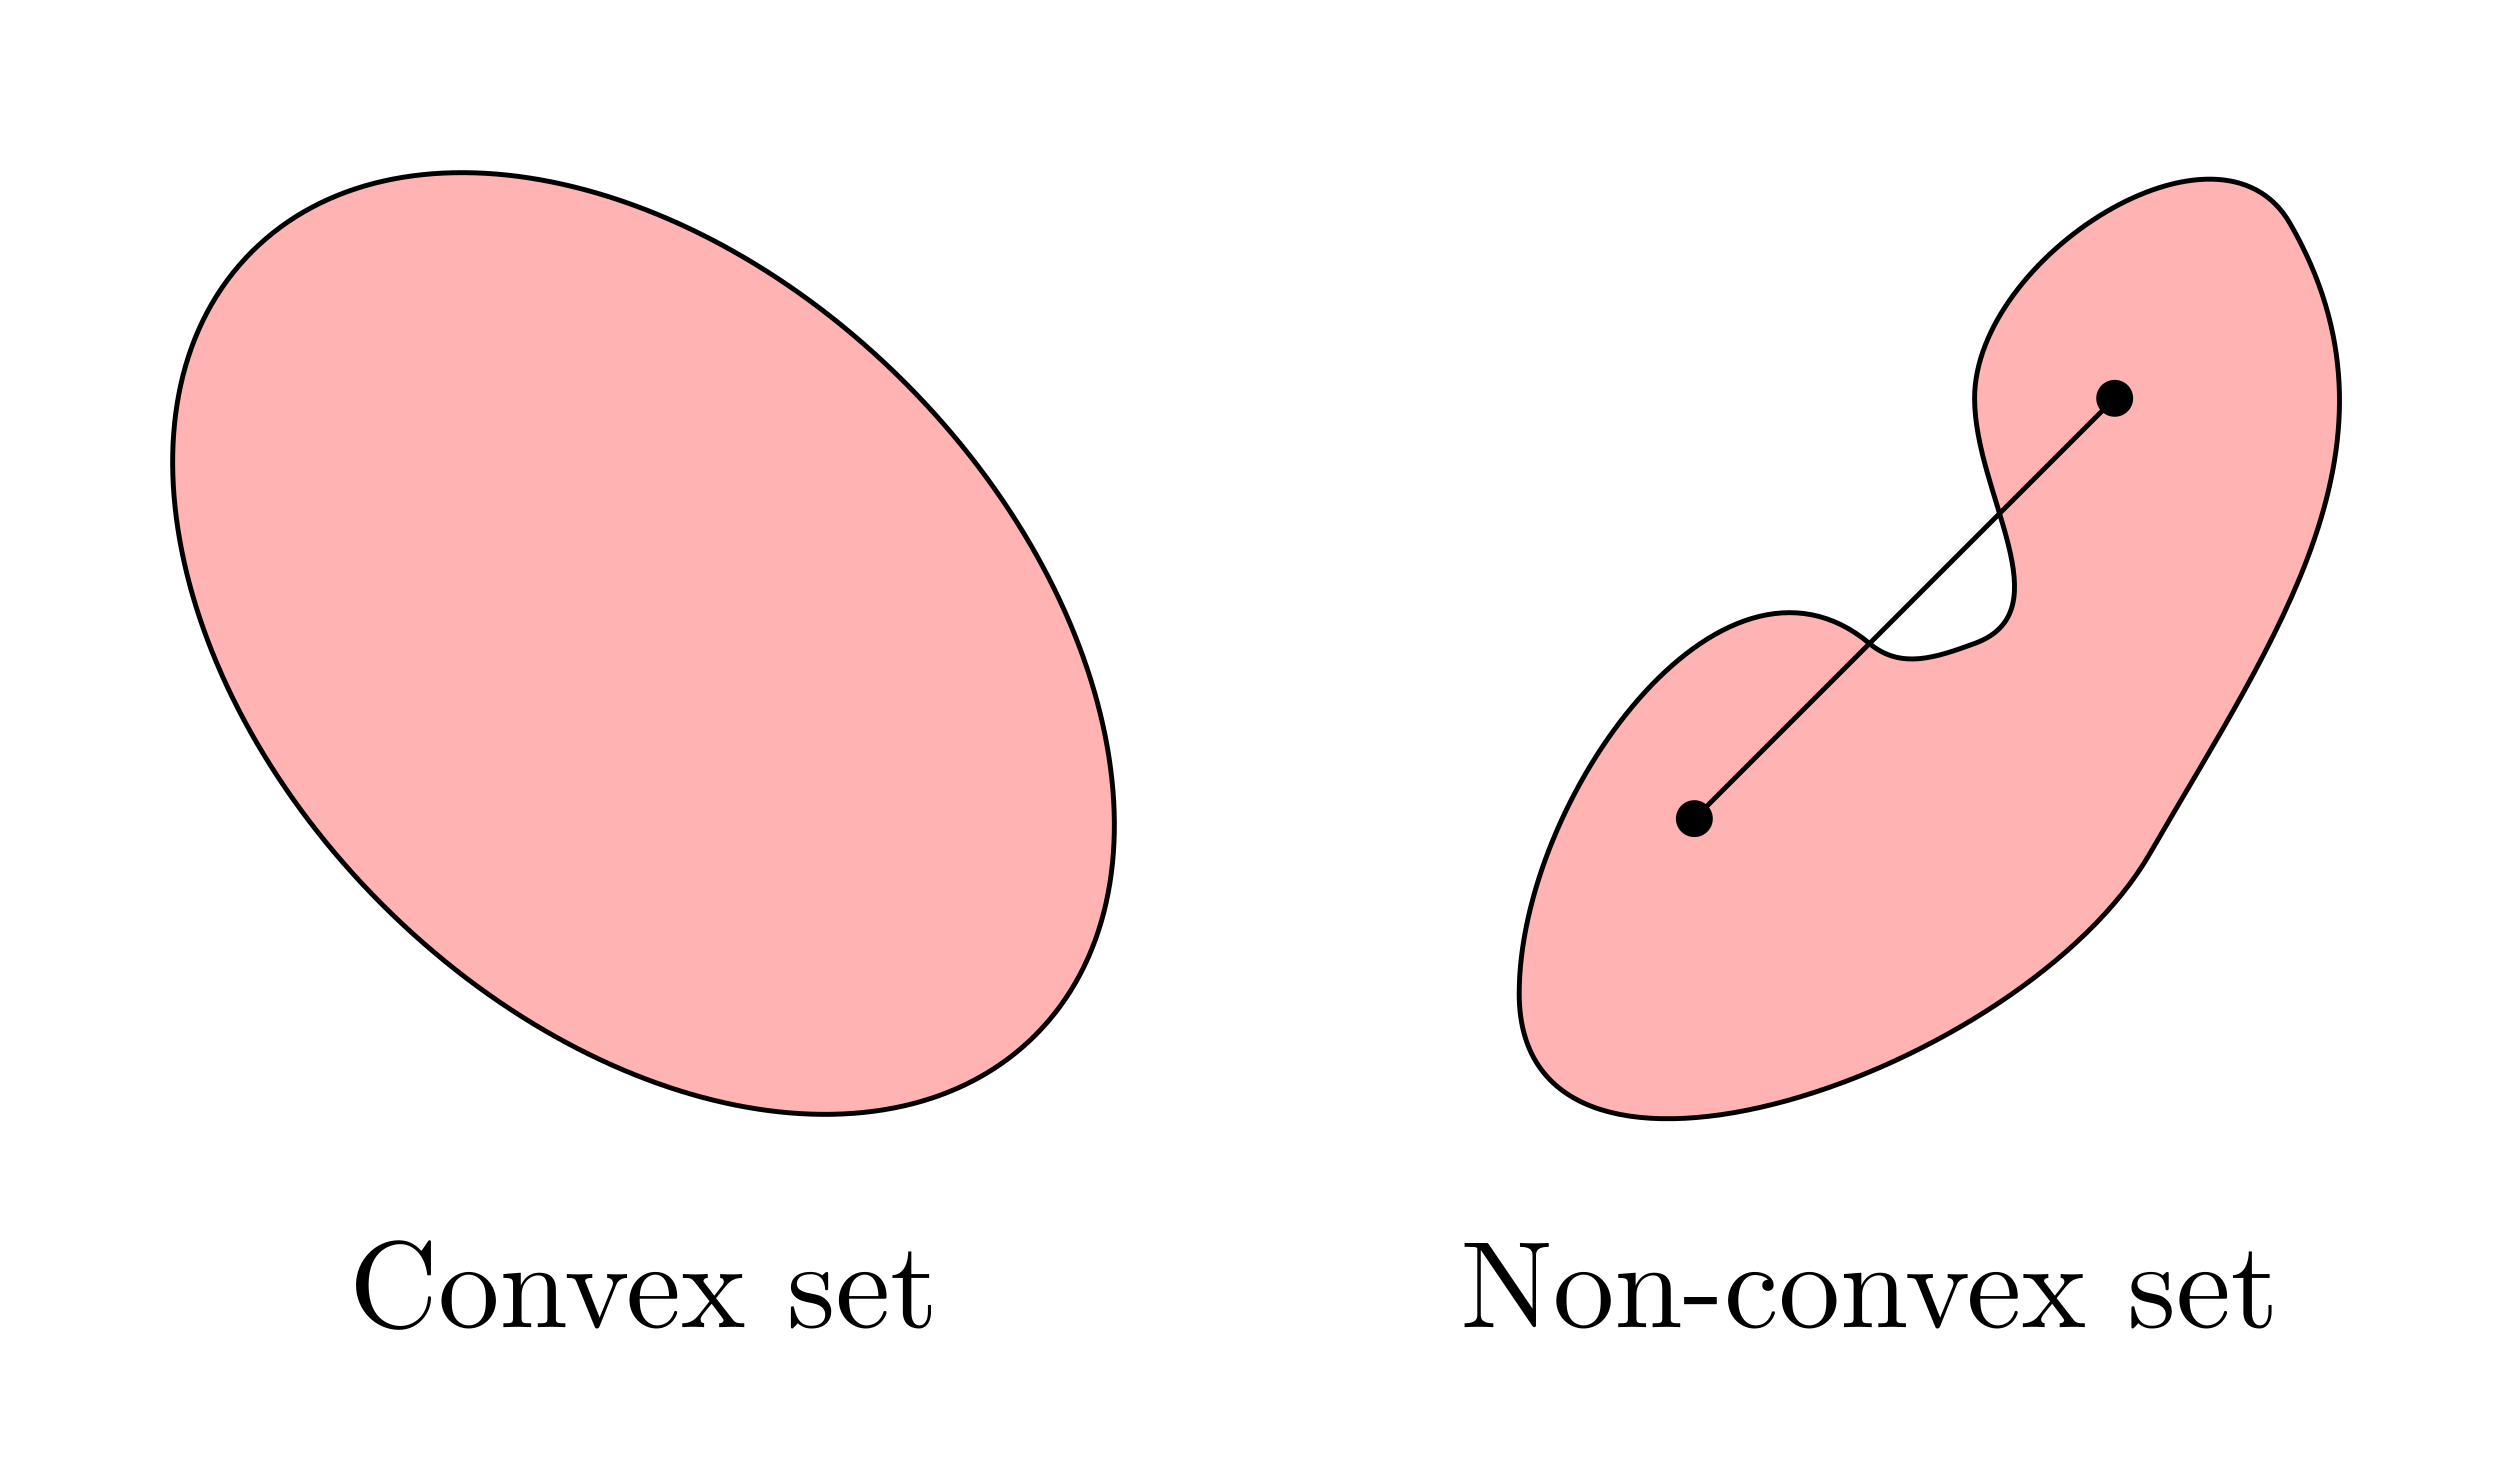
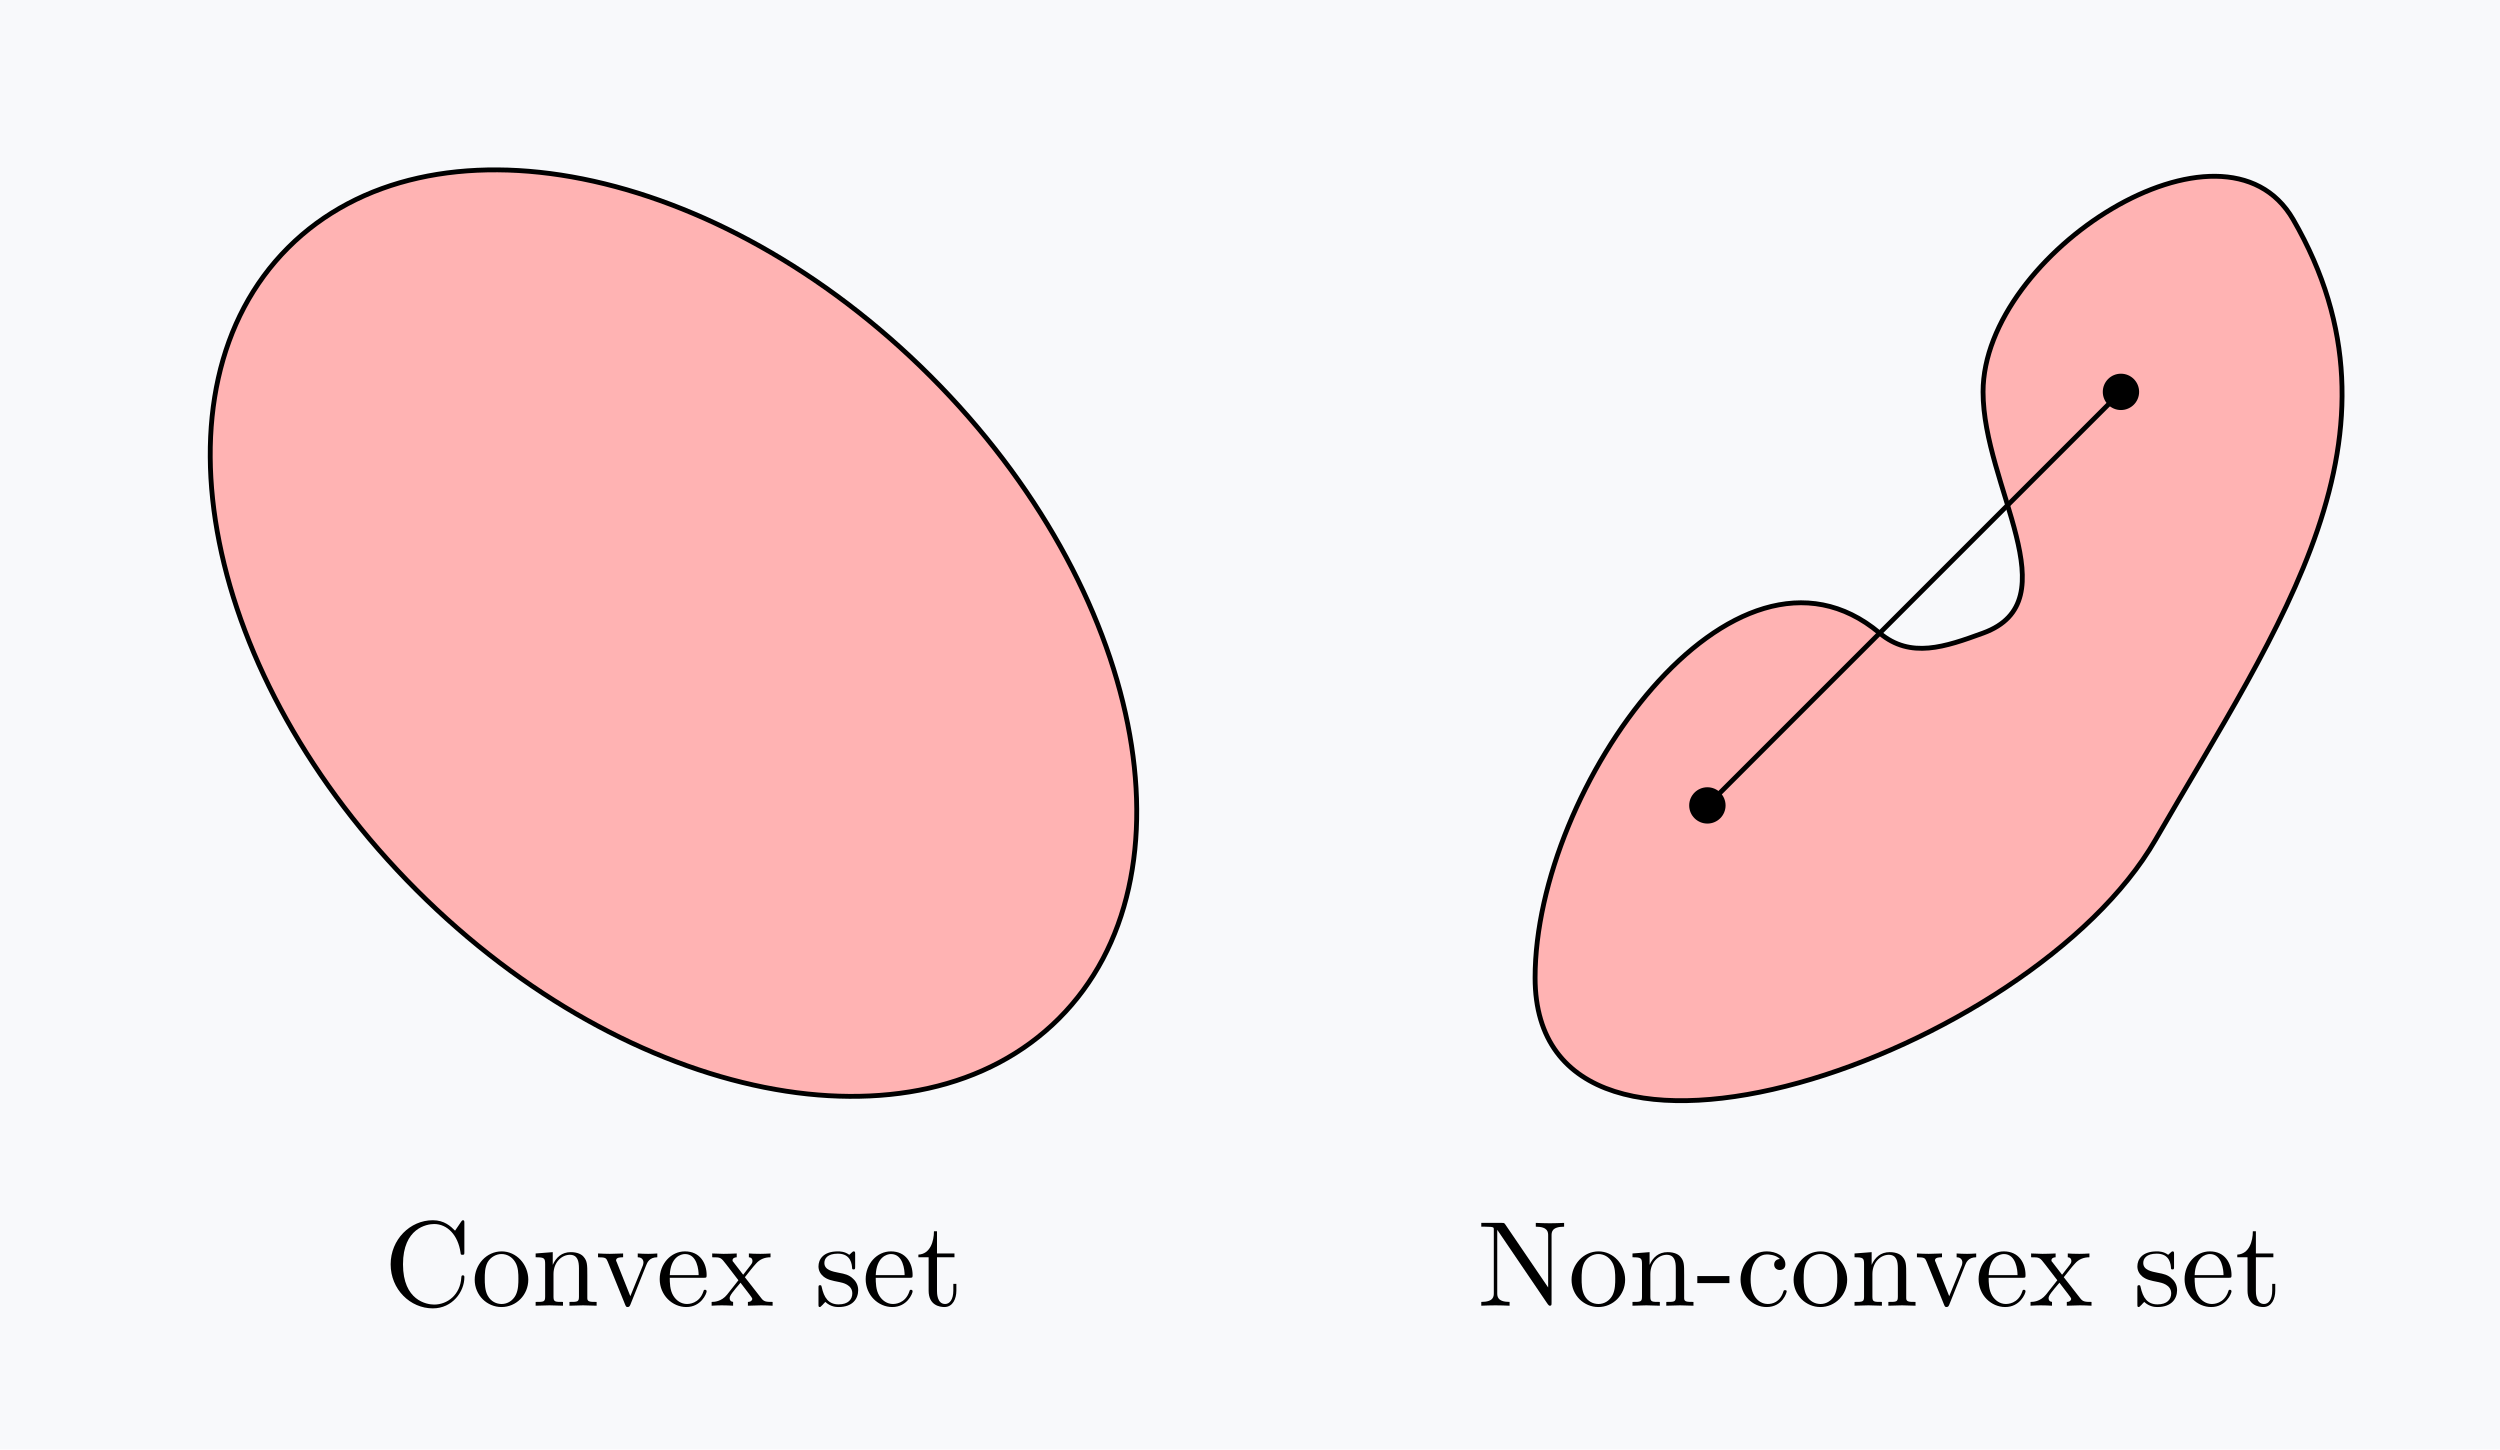
- <svg xmlns="http://www.w3.org/2000/svg" xmlns:xlink="http://www.w3.org/1999/xlink" width="202.312pt" height="119.223pt" viewBox="0 0 202.312 119.223" version="1.1">
+ <svg xmlns="http://www.w3.org/2000/svg" xmlns:xlink="http://www.w3.org/1999/xlink" width="205.633pt" height="119.223pt" viewBox="0 0 205.633 119.223" version="1.1">
  <defs>
    <g>
      <symbol overflow="visible" id="glyph0-0">
        <path style="stroke:none;" d="" />
      </symbol>
      <symbol overflow="visible" id="glyph0-1">
        <path style="stroke:none;" d="M 0.562 -3.406 C 0.562 -1.344 2.172 0.219 4.031 0.219 C 5.656 0.219 6.625 -1.172 6.625 -2.328 C 6.625 -2.422 6.625 -2.5 6.5 -2.5 C 6.391 -2.5 6.391 -2.438 6.375 -2.328 C 6.297 -0.906 5.234 -0.094 4.141 -0.094 C 3.531 -0.094 1.578 -0.422 1.578 -3.406 C 1.578 -6.375 3.531 -6.719 4.141 -6.719 C 5.219 -6.719 6.109 -5.812 6.312 -4.359 C 6.328 -4.219 6.328 -4.188 6.469 -4.188 C 6.625 -4.188 6.625 -4.219 6.625 -4.422 L 6.625 -6.781 C 6.625 -6.953 6.625 -7.031 6.516 -7.031 C 6.484 -7.031 6.438 -7.031 6.359 -6.906 L 5.859 -6.172 C 5.5 -6.531 4.984 -7.031 4.031 -7.031 C 2.156 -7.031 0.562 -5.438 0.562 -3.406 Z M 0.562 -3.406 " />
      </symbol>
      <symbol overflow="visible" id="glyph0-2">
        <path style="stroke:none;" d="M 4.688 -2.141 C 4.688 -3.406 3.703 -4.469 2.5 -4.469 C 1.25 -4.469 0.281 -3.375 0.281 -2.141 C 0.281 -0.844 1.312 0.109 2.484 0.109 C 3.688 0.109 4.688 -0.875 4.688 -2.141 Z M 2.5 -0.141 C 2.062 -0.141 1.625 -0.344 1.359 -0.812 C 1.109 -1.25 1.109 -1.859 1.109 -2.219 C 1.109 -2.609 1.109 -3.141 1.344 -3.578 C 1.609 -4.031 2.078 -4.25 2.484 -4.25 C 2.922 -4.25 3.344 -4.031 3.609 -3.594 C 3.875 -3.172 3.875 -2.594 3.875 -2.219 C 3.875 -1.859 3.875 -1.312 3.656 -0.875 C 3.422 -0.422 2.984 -0.141 2.5 -0.141 Z M 2.5 -0.141 " />
      </symbol>
      <symbol overflow="visible" id="glyph0-3">
        <path style="stroke:none;" d="M 1.094 -3.422 L 1.094 -0.75 C 1.094 -0.312 0.984 -0.312 0.312 -0.312 L 0.312 0 C 0.672 -0.016 1.172 -0.031 1.453 -0.031 C 1.703 -0.031 2.219 -0.016 2.562 0 L 2.562 -0.312 C 1.891 -0.312 1.781 -0.312 1.781 -0.75 L 1.781 -2.594 C 1.781 -3.625 2.5 -4.188 3.125 -4.188 C 3.766 -4.188 3.875 -3.656 3.875 -3.078 L 3.875 -0.75 C 3.875 -0.312 3.766 -0.312 3.094 -0.312 L 3.094 0 C 3.438 -0.016 3.953 -0.031 4.219 -0.031 C 4.469 -0.031 5 -0.016 5.328 0 L 5.328 -0.312 C 4.812 -0.312 4.562 -0.312 4.562 -0.609 L 4.562 -2.516 C 4.562 -3.375 4.562 -3.672 4.25 -4.031 C 4.109 -4.203 3.781 -4.406 3.203 -4.406 C 2.469 -4.406 2 -3.984 1.719 -3.359 L 1.719 -4.406 L 0.312 -4.297 L 0.312 -3.984 C 1.016 -3.984 1.094 -3.922 1.094 -3.422 Z M 1.094 -3.422 " />
      </symbol>
      <symbol overflow="visible" id="glyph0-4">
        <path style="stroke:none;" d="M 4.141 -3.312 C 4.234 -3.547 4.406 -3.984 5.062 -3.984 L 5.062 -4.297 C 4.828 -4.281 4.547 -4.266 4.312 -4.266 C 4.078 -4.266 3.625 -4.281 3.453 -4.297 L 3.453 -3.984 C 3.812 -3.984 3.922 -3.75 3.922 -3.562 C 3.922 -3.469 3.906 -3.422 3.875 -3.312 L 2.844 -0.781 L 1.734 -3.562 C 1.672 -3.688 1.672 -3.703 1.672 -3.734 C 1.672 -3.984 2.062 -3.984 2.25 -3.984 L 2.25 -4.297 C 1.938 -4.281 1.391 -4.266 1.156 -4.266 C 0.891 -4.266 0.484 -4.281 0.188 -4.297 L 0.188 -3.984 C 0.812 -3.984 0.859 -3.922 0.984 -3.625 L 2.422 -0.078 C 2.484 0.062 2.5 0.109 2.625 0.109 C 2.766 0.109 2.797 0.016 2.844 -0.078 Z M 4.141 -3.312 " />
      </symbol>
      <symbol overflow="visible" id="glyph0-5">
        <path style="stroke:none;" d="M 1.109 -2.516 C 1.172 -4 2.016 -4.25 2.359 -4.25 C 3.375 -4.25 3.484 -2.906 3.484 -2.516 Z M 1.109 -2.297 L 3.891 -2.297 C 4.109 -2.297 4.141 -2.297 4.141 -2.516 C 4.141 -3.5 3.594 -4.469 2.359 -4.469 C 1.203 -4.469 0.281 -3.438 0.281 -2.188 C 0.281 -0.859 1.328 0.109 2.469 0.109 C 3.688 0.109 4.141 -1 4.141 -1.188 C 4.141 -1.281 4.062 -1.312 4 -1.312 C 3.922 -1.312 3.891 -1.25 3.875 -1.172 C 3.531 -0.141 2.625 -0.141 2.531 -0.141 C 2.031 -0.141 1.641 -0.438 1.406 -0.812 C 1.109 -1.281 1.109 -1.938 1.109 -2.297 Z M 1.109 -2.297 " />
      </symbol>
      <symbol overflow="visible" id="glyph0-6">
        <path style="stroke:none;" d="M 2.859 -2.344 C 3.156 -2.719 3.531 -3.203 3.781 -3.469 C 4.094 -3.828 4.5 -3.984 4.969 -3.984 L 4.969 -4.297 C 4.703 -4.281 4.406 -4.266 4.141 -4.266 C 3.844 -4.266 3.312 -4.281 3.188 -4.297 L 3.188 -3.984 C 3.406 -3.969 3.484 -3.844 3.484 -3.672 C 3.484 -3.516 3.375 -3.391 3.328 -3.328 L 2.719 -2.547 L 1.938 -3.562 C 1.844 -3.656 1.844 -3.672 1.844 -3.734 C 1.844 -3.891 2 -3.984 2.188 -3.984 L 2.188 -4.297 C 1.938 -4.281 1.281 -4.266 1.109 -4.266 C 0.906 -4.266 0.438 -4.281 0.172 -4.297 L 0.172 -3.984 C 0.875 -3.984 0.875 -3.984 1.344 -3.375 L 2.328 -2.094 L 1.391 -0.906 C 0.922 -0.328 0.328 -0.312 0.125 -0.312 L 0.125 0 C 0.375 -0.016 0.688 -0.031 0.953 -0.031 C 1.234 -0.031 1.656 -0.016 1.891 0 L 1.891 -0.312 C 1.672 -0.344 1.609 -0.469 1.609 -0.625 C 1.609 -0.844 1.891 -1.172 2.5 -1.891 L 3.266 -0.891 C 3.344 -0.781 3.469 -0.625 3.469 -0.562 C 3.469 -0.469 3.375 -0.312 3.109 -0.312 L 3.109 0 C 3.406 -0.016 3.969 -0.031 4.188 -0.031 C 4.453 -0.031 4.844 -0.016 5.141 0 L 5.141 -0.312 C 4.609 -0.312 4.422 -0.328 4.203 -0.625 Z M 2.859 -2.344 " />
      </symbol>
      <symbol overflow="visible" id="glyph0-7">
        <path style="stroke:none;" d="M 2.078 -1.938 C 2.297 -1.891 3.109 -1.734 3.109 -1.016 C 3.109 -0.516 2.766 -0.109 1.984 -0.109 C 1.141 -0.109 0.781 -0.672 0.594 -1.531 C 0.562 -1.656 0.562 -1.688 0.453 -1.688 C 0.328 -1.688 0.328 -1.625 0.328 -1.453 L 0.328 -0.125 C 0.328 0.047 0.328 0.109 0.438 0.109 C 0.484 0.109 0.5 0.094 0.688 -0.094 C 0.703 -0.109 0.703 -0.125 0.891 -0.312 C 1.328 0.094 1.781 0.109 1.984 0.109 C 3.125 0.109 3.594 -0.562 3.594 -1.281 C 3.594 -1.797 3.297 -2.109 3.172 -2.219 C 2.844 -2.547 2.453 -2.625 2.031 -2.703 C 1.469 -2.812 0.812 -2.938 0.812 -3.516 C 0.812 -3.875 1.062 -4.281 1.922 -4.281 C 3.016 -4.281 3.078 -3.375 3.094 -3.078 C 3.094 -2.984 3.188 -2.984 3.203 -2.984 C 3.344 -2.984 3.344 -3.031 3.344 -3.219 L 3.344 -4.234 C 3.344 -4.391 3.344 -4.469 3.234 -4.469 C 3.188 -4.469 3.156 -4.469 3.031 -4.344 C 3 -4.312 2.906 -4.219 2.859 -4.188 C 2.484 -4.469 2.078 -4.469 1.922 -4.469 C 0.703 -4.469 0.328 -3.797 0.328 -3.234 C 0.328 -2.891 0.484 -2.609 0.75 -2.391 C 1.078 -2.141 1.359 -2.078 2.078 -1.938 Z M 2.078 -1.938 " />
      </symbol>
      <symbol overflow="visible" id="glyph0-8">
        <path style="stroke:none;" d="M 1.719 -3.984 L 3.156 -3.984 L 3.156 -4.297 L 1.719 -4.297 L 1.719 -6.125 L 1.469 -6.125 C 1.469 -5.312 1.172 -4.25 0.188 -4.203 L 0.188 -3.984 L 1.031 -3.984 L 1.031 -1.234 C 1.031 -0.016 1.969 0.109 2.328 0.109 C 3.031 0.109 3.312 -0.594 3.312 -1.234 L 3.312 -1.797 L 3.062 -1.797 L 3.062 -1.25 C 3.062 -0.516 2.766 -0.141 2.391 -0.141 C 1.719 -0.141 1.719 -1.047 1.719 -1.219 Z M 1.719 -3.984 " />
      </symbol>
      <symbol overflow="visible" id="glyph0-9">
        <path style="stroke:none;" d="M 2.312 -6.672 C 2.219 -6.797 2.219 -6.812 2.031 -6.812 L 0.328 -6.812 L 0.328 -6.5 L 0.625 -6.5 C 0.766 -6.5 0.969 -6.484 1.109 -6.484 C 1.344 -6.453 1.359 -6.438 1.359 -6.25 L 1.359 -1.047 C 1.359 -0.781 1.359 -0.312 0.328 -0.312 L 0.328 0 C 0.672 -0.016 1.172 -0.031 1.5 -0.031 C 1.828 -0.031 2.312 -0.016 2.656 0 L 2.656 -0.312 C 1.641 -0.312 1.641 -0.781 1.641 -1.047 L 1.641 -6.234 C 1.688 -6.188 1.688 -6.172 1.734 -6.109 L 5.797 -0.125 C 5.891 -0.016 5.906 0 5.969 0 C 6.109 0 6.109 -0.062 6.109 -0.266 L 6.109 -5.766 C 6.109 -6.031 6.109 -6.5 7.141 -6.5 L 7.141 -6.812 C 6.781 -6.797 6.297 -6.781 5.969 -6.781 C 5.641 -6.781 5.156 -6.797 4.812 -6.812 L 4.812 -6.5 C 5.828 -6.5 5.828 -6.031 5.828 -5.766 L 5.828 -1.5 Z M 2.312 -6.672 " />
      </symbol>
      <symbol overflow="visible" id="glyph0-10">
        <path style="stroke:none;" d="M 2.75 -1.859 L 2.75 -2.438 L 0.109 -2.438 L 0.109 -1.859 Z M 2.75 -1.859 " />
      </symbol>
      <symbol overflow="visible" id="glyph0-11">
        <path style="stroke:none;" d="M 1.172 -2.172 C 1.172 -3.797 1.984 -4.219 2.516 -4.219 C 2.609 -4.219 3.234 -4.203 3.578 -3.844 C 3.172 -3.812 3.109 -3.516 3.109 -3.391 C 3.109 -3.125 3.297 -2.938 3.562 -2.938 C 3.828 -2.938 4.031 -3.094 4.031 -3.406 C 4.031 -4.078 3.266 -4.469 2.5 -4.469 C 1.25 -4.469 0.344 -3.391 0.344 -2.156 C 0.344 -0.875 1.328 0.109 2.484 0.109 C 3.812 0.109 4.141 -1.094 4.141 -1.188 C 4.141 -1.281 4.031 -1.281 4 -1.281 C 3.922 -1.281 3.891 -1.25 3.875 -1.188 C 3.594 -0.266 2.938 -0.141 2.578 -0.141 C 2.047 -0.141 1.172 -0.562 1.172 -2.172 Z M 1.172 -2.172 " />
      </symbol>
    </g>
+     <clipPath id="clip1">
+       <path d="M 0 0 L 205.633 0 L 205.633 119.223 L 0 119.223 Z M 0 0 " />
+     </clipPath>
  </defs>
  <g id="surface1">
-     <path style="fill-rule:nonzero;fill:rgb(100%,70%,70%);fill-opacity:1;stroke-width:0.399;stroke-linecap:butt;stroke-linejoin:miter;stroke:rgb(0%,0%,0%);stroke-opacity:1;stroke-miterlimit:10;" d="M 31.701 -31.701 C 43.373 -20.029 38.643 3.627 21.135 21.135 C 3.627 38.642 -20.029 43.373 -31.701 31.701 C -43.373 20.029 -38.642 -3.627 -21.135 -21.135 C -3.627 -38.643 20.029 -43.373 31.701 -31.701 Z M 31.701 -31.701 " transform="matrix(1,0,0,-1,52.076,52.076)" />
+     <g clip-path="url(#clip1)" clip-rule="nonzero">
+       <path style=" stroke:none;fill-rule:nonzero;fill:rgb(97.255%,97.646%,98.43%);fill-opacity:1;" d="M 0 119.223 L 205.633 119.223 L 205.633 0 L 0 0 Z M 0 119.223 " />
+     </g>
+     <path style="fill-rule:nonzero;fill:rgb(100%,70%,70%);fill-opacity:1;stroke-width:0.399;stroke-linecap:butt;stroke-linejoin:miter;stroke:rgb(0%,0%,0%);stroke-opacity:1;stroke-miterlimit:10;" d="M 31.701 -31.701 C 43.373 -20.029 38.642 3.627 21.134 21.135 C 3.626 38.642 -20.03 43.373 -31.702 31.701 C -43.374 20.029 -38.643 -3.627 -21.135 -21.135 C -3.627 -38.643 20.029 -43.373 31.701 -31.701 Z M 31.701 -31.701 " transform="matrix(1,0,0,-1,55.397,52.076)" />
    <g style="fill:rgb(0%,0%,0%);fill-opacity:1;">
-       <use xlink:href="#glyph0-1" x="28.249" y="107.399" />
-       <use xlink:href="#glyph0-2" x="35.444" y="107.399" />
-       <use xlink:href="#glyph0-3" x="40.425" y="107.399" />
+       <use xlink:href="#glyph0-1" x="31.57" y="107.399" />
+       <use xlink:href="#glyph0-2" x="38.765" y="107.399" />
+       <use xlink:href="#glyph0-3" x="43.746" y="107.399" />
    </g>
    <g style="fill:rgb(0%,0%,0%);fill-opacity:1;">
-       <use xlink:href="#glyph0-4" x="45.682" y="107.399" />
+       <use xlink:href="#glyph0-4" x="49.003" y="107.399" />
    </g>
    <g style="fill:rgb(0%,0%,0%);fill-opacity:1;">
-       <use xlink:href="#glyph0-5" x="50.661" y="107.399" />
-       <use xlink:href="#glyph0-6" x="55.088" y="107.399" />
+       <use xlink:href="#glyph0-5" x="53.982" y="107.399" />
+       <use xlink:href="#glyph0-6" x="58.409" y="107.399" />
    </g>
    <g style="fill:rgb(0%,0%,0%);fill-opacity:1;">
-       <use xlink:href="#glyph0-7" x="63.674" y="107.399" />
-       <use xlink:href="#glyph0-5" x="67.603" y="107.399" />
-       <use xlink:href="#glyph0-8" x="72.031" y="107.399" />
+       <use xlink:href="#glyph0-7" x="66.995" y="107.399" />
+       <use xlink:href="#glyph0-5" x="70.924" y="107.399" />
+       <use xlink:href="#glyph0-8" x="75.352" y="107.399" />
    </g>
-     <path style="fill-rule:nonzero;fill:rgb(100%,70%,70%);fill-opacity:1;stroke-width:0.399;stroke-linecap:butt;stroke-linejoin:miter;stroke:rgb(0%,0%,0%);stroke-opacity:1;stroke-miterlimit:10;" d="M 99.213 0.002 C 87.19 10.088 70.865 -12.651 70.865 -28.346 C 70.865 -48.803 111.662 -34.725 121.893 -17.01 C 132.119 0.705 143.459 16.303 133.229 34.017 C 127.522 43.9 107.717 31.256 107.717 19.842 C 107.717 12.103 114.99 2.646 107.717 0.002 C 104.6 -1.135 101.756 -2.131 99.213 0.002 " transform="matrix(1,0,0,-1,52.076,52.076)" />
-     <path style="fill:none;stroke-width:0.399;stroke-linecap:butt;stroke-linejoin:miter;stroke:rgb(0%,0%,0%);stroke-opacity:1;stroke-miterlimit:10;" d="M 85.041 -14.174 L 119.057 19.842 " transform="matrix(1,0,0,-1,52.076,52.076)" />
-     <path style=" stroke:none;fill-rule:nonzero;fill:rgb(0%,0%,0%);fill-opacity:1;" d="M 138.609 66.25 C 138.609 65.426 137.941 64.754 137.117 64.754 C 136.293 64.754 135.621 65.426 135.621 66.25 C 135.621 67.074 136.293 67.742 137.117 67.742 C 137.941 67.742 138.609 67.074 138.609 66.25 Z M 138.609 66.25 " />
-     <path style=" stroke:none;fill-rule:nonzero;fill:rgb(0%,0%,0%);fill-opacity:1;" d="M 172.625 32.234 C 172.625 31.406 171.957 30.738 171.133 30.738 C 170.309 30.738 169.637 31.406 169.637 32.234 C 169.637 33.059 170.309 33.727 171.133 33.727 C 171.957 33.727 172.625 33.059 172.625 32.234 Z M 172.625 32.234 " />
+     <path style="fill-rule:nonzero;fill:rgb(100%,70%,70%);fill-opacity:1;stroke-width:0.399;stroke-linecap:butt;stroke-linejoin:miter;stroke:rgb(0%,0%,0%);stroke-opacity:1;stroke-miterlimit:10;" d="M 99.212 0.002 C 87.189 10.088 70.869 -12.651 70.869 -28.346 C 70.869 -48.803 111.665 -34.725 121.892 -17.01 C 132.119 0.705 143.458 16.303 133.228 34.017 C 127.521 43.9 107.716 31.256 107.716 19.842 C 107.716 12.103 114.99 2.646 107.716 0.002 C 104.603 -1.135 101.755 -2.131 99.212 0.002 " transform="matrix(1,0,0,-1,55.397,52.076)" />
+     <path style="fill:none;stroke-width:0.399;stroke-linecap:butt;stroke-linejoin:miter;stroke:rgb(0%,0%,0%);stroke-opacity:1;stroke-miterlimit:10;" d="M 85.04 -14.174 L 119.056 19.842 " transform="matrix(1,0,0,-1,55.397,52.076)" />
+     <path style=" stroke:none;fill-rule:nonzero;fill:rgb(0%,0%,0%);fill-opacity:1;" d="M 141.934 66.25 C 141.934 65.426 141.262 64.754 140.438 64.754 C 139.613 64.754 138.941 65.426 138.941 66.25 C 138.941 67.074 139.613 67.742 140.438 67.742 C 141.262 67.742 141.934 67.074 141.934 66.25 Z M 141.934 66.25 " />
+     <path style=" stroke:none;fill-rule:nonzero;fill:rgb(0%,0%,0%);fill-opacity:1;" d="M 175.949 32.234 C 175.949 31.406 175.277 30.738 174.453 30.738 C 173.629 30.738 172.961 31.406 172.961 32.234 C 172.961 33.059 173.629 33.727 174.453 33.727 C 175.277 33.727 175.949 33.059 175.949 32.234 Z M 175.949 32.234 " />
    <g style="fill:rgb(0%,0%,0%);fill-opacity:1;">
-       <use xlink:href="#glyph0-9" x="118.191" y="107.399" />
-       <use xlink:href="#glyph0-2" x="125.663" y="107.399" />
-       <use xlink:href="#glyph0-3" x="130.644" y="107.399" />
-       <use xlink:href="#glyph0-10" x="136.179" y="107.399" />
-       <use xlink:href="#glyph0-11" x="139.5" y="107.399" />
-       <use xlink:href="#glyph0-2" x="143.927" y="107.399" />
-       <use xlink:href="#glyph0-3" x="148.909" y="107.399" />
+       <use xlink:href="#glyph0-9" x="121.512" y="107.399" />
+       <use xlink:href="#glyph0-2" x="128.984" y="107.399" />
+       <use xlink:href="#glyph0-3" x="133.965" y="107.399" />
+       <use xlink:href="#glyph0-10" x="139.5" y="107.399" />
+       <use xlink:href="#glyph0-11" x="142.821" y="107.399" />
+       <use xlink:href="#glyph0-2" x="147.248" y="107.399" />
+       <use xlink:href="#glyph0-3" x="152.23" y="107.399" />
    </g>
    <g style="fill:rgb(0%,0%,0%);fill-opacity:1;">
-       <use xlink:href="#glyph0-4" x="154.165" y="107.399" />
+       <use xlink:href="#glyph0-4" x="157.486" y="107.399" />
    </g>
    <g style="fill:rgb(0%,0%,0%);fill-opacity:1;">
-       <use xlink:href="#glyph0-5" x="159.144" y="107.399" />
-       <use xlink:href="#glyph0-6" x="163.572" y="107.399" />
+       <use xlink:href="#glyph0-5" x="162.465" y="107.399" />
+       <use xlink:href="#glyph0-6" x="166.893" y="107.399" />
    </g>
    <g style="fill:rgb(0%,0%,0%);fill-opacity:1;">
-       <use xlink:href="#glyph0-7" x="172.157" y="107.399" />
-       <use xlink:href="#glyph0-5" x="176.087" y="107.399" />
-       <use xlink:href="#glyph0-8" x="180.514" y="107.399" />
+       <use xlink:href="#glyph0-7" x="175.478" y="107.399" />
+       <use xlink:href="#glyph0-5" x="179.408" y="107.399" />
+       <use xlink:href="#glyph0-8" x="183.835" y="107.399" />
    </g>
  </g>
</svg>
